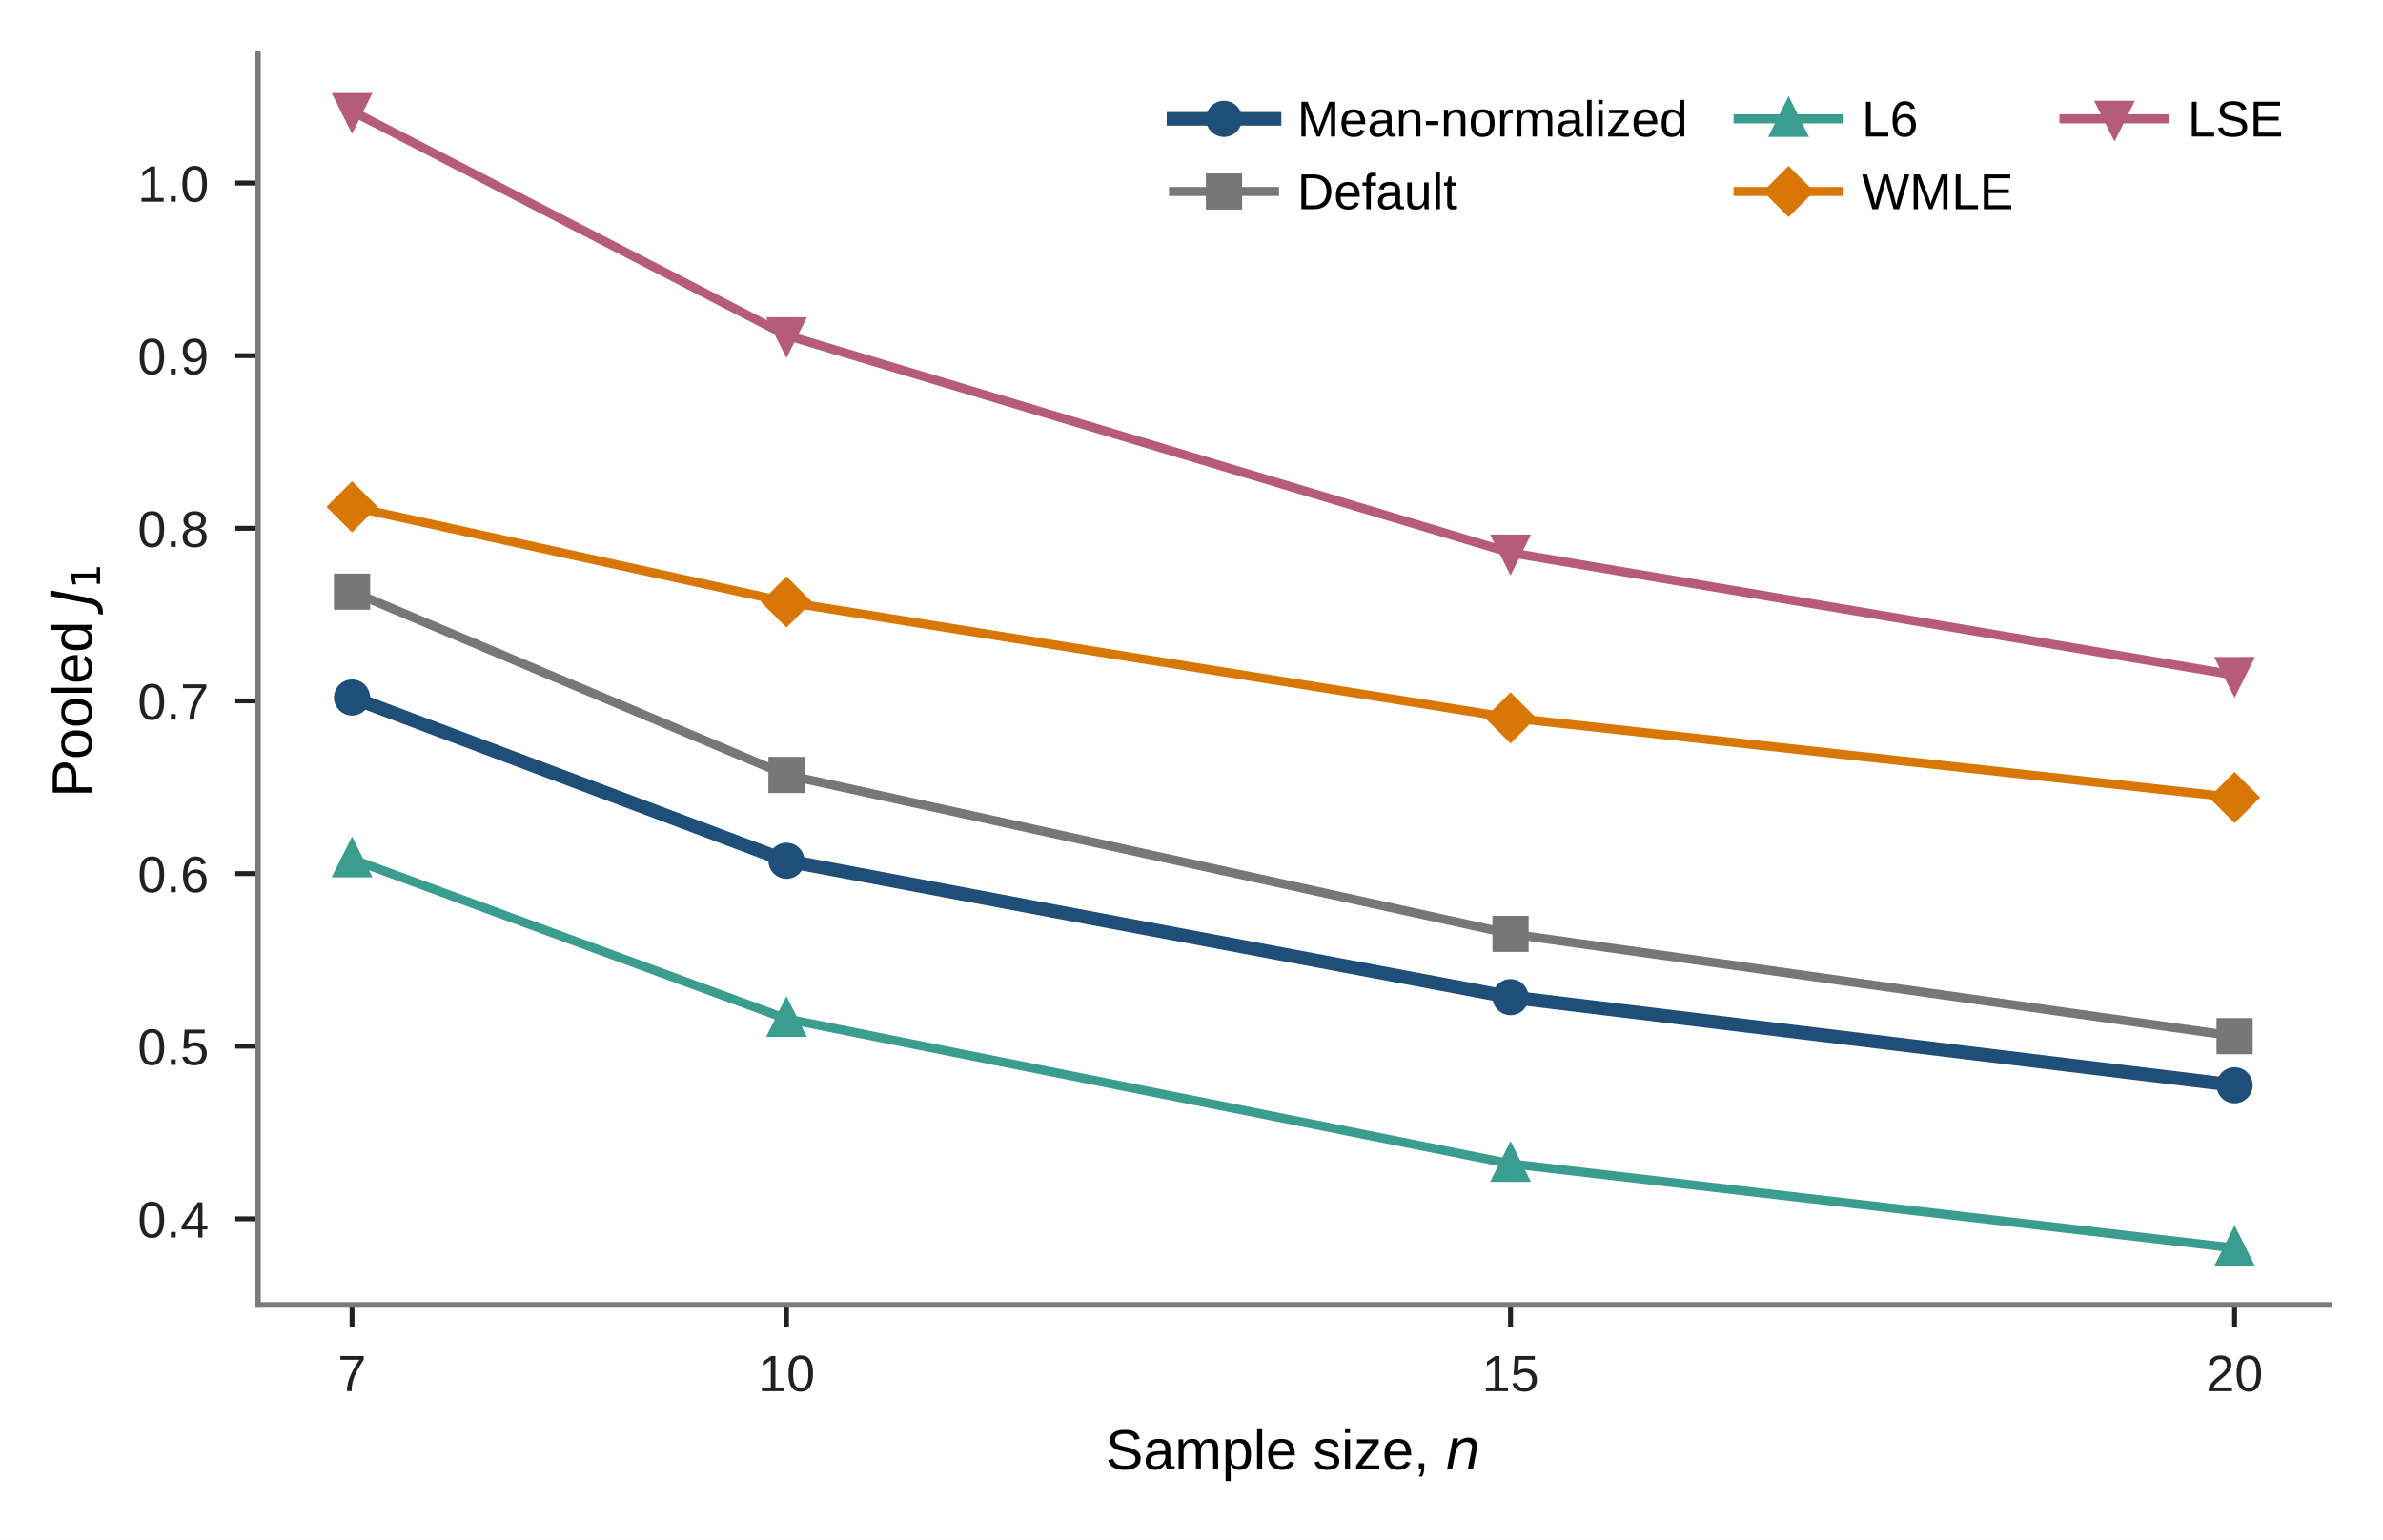
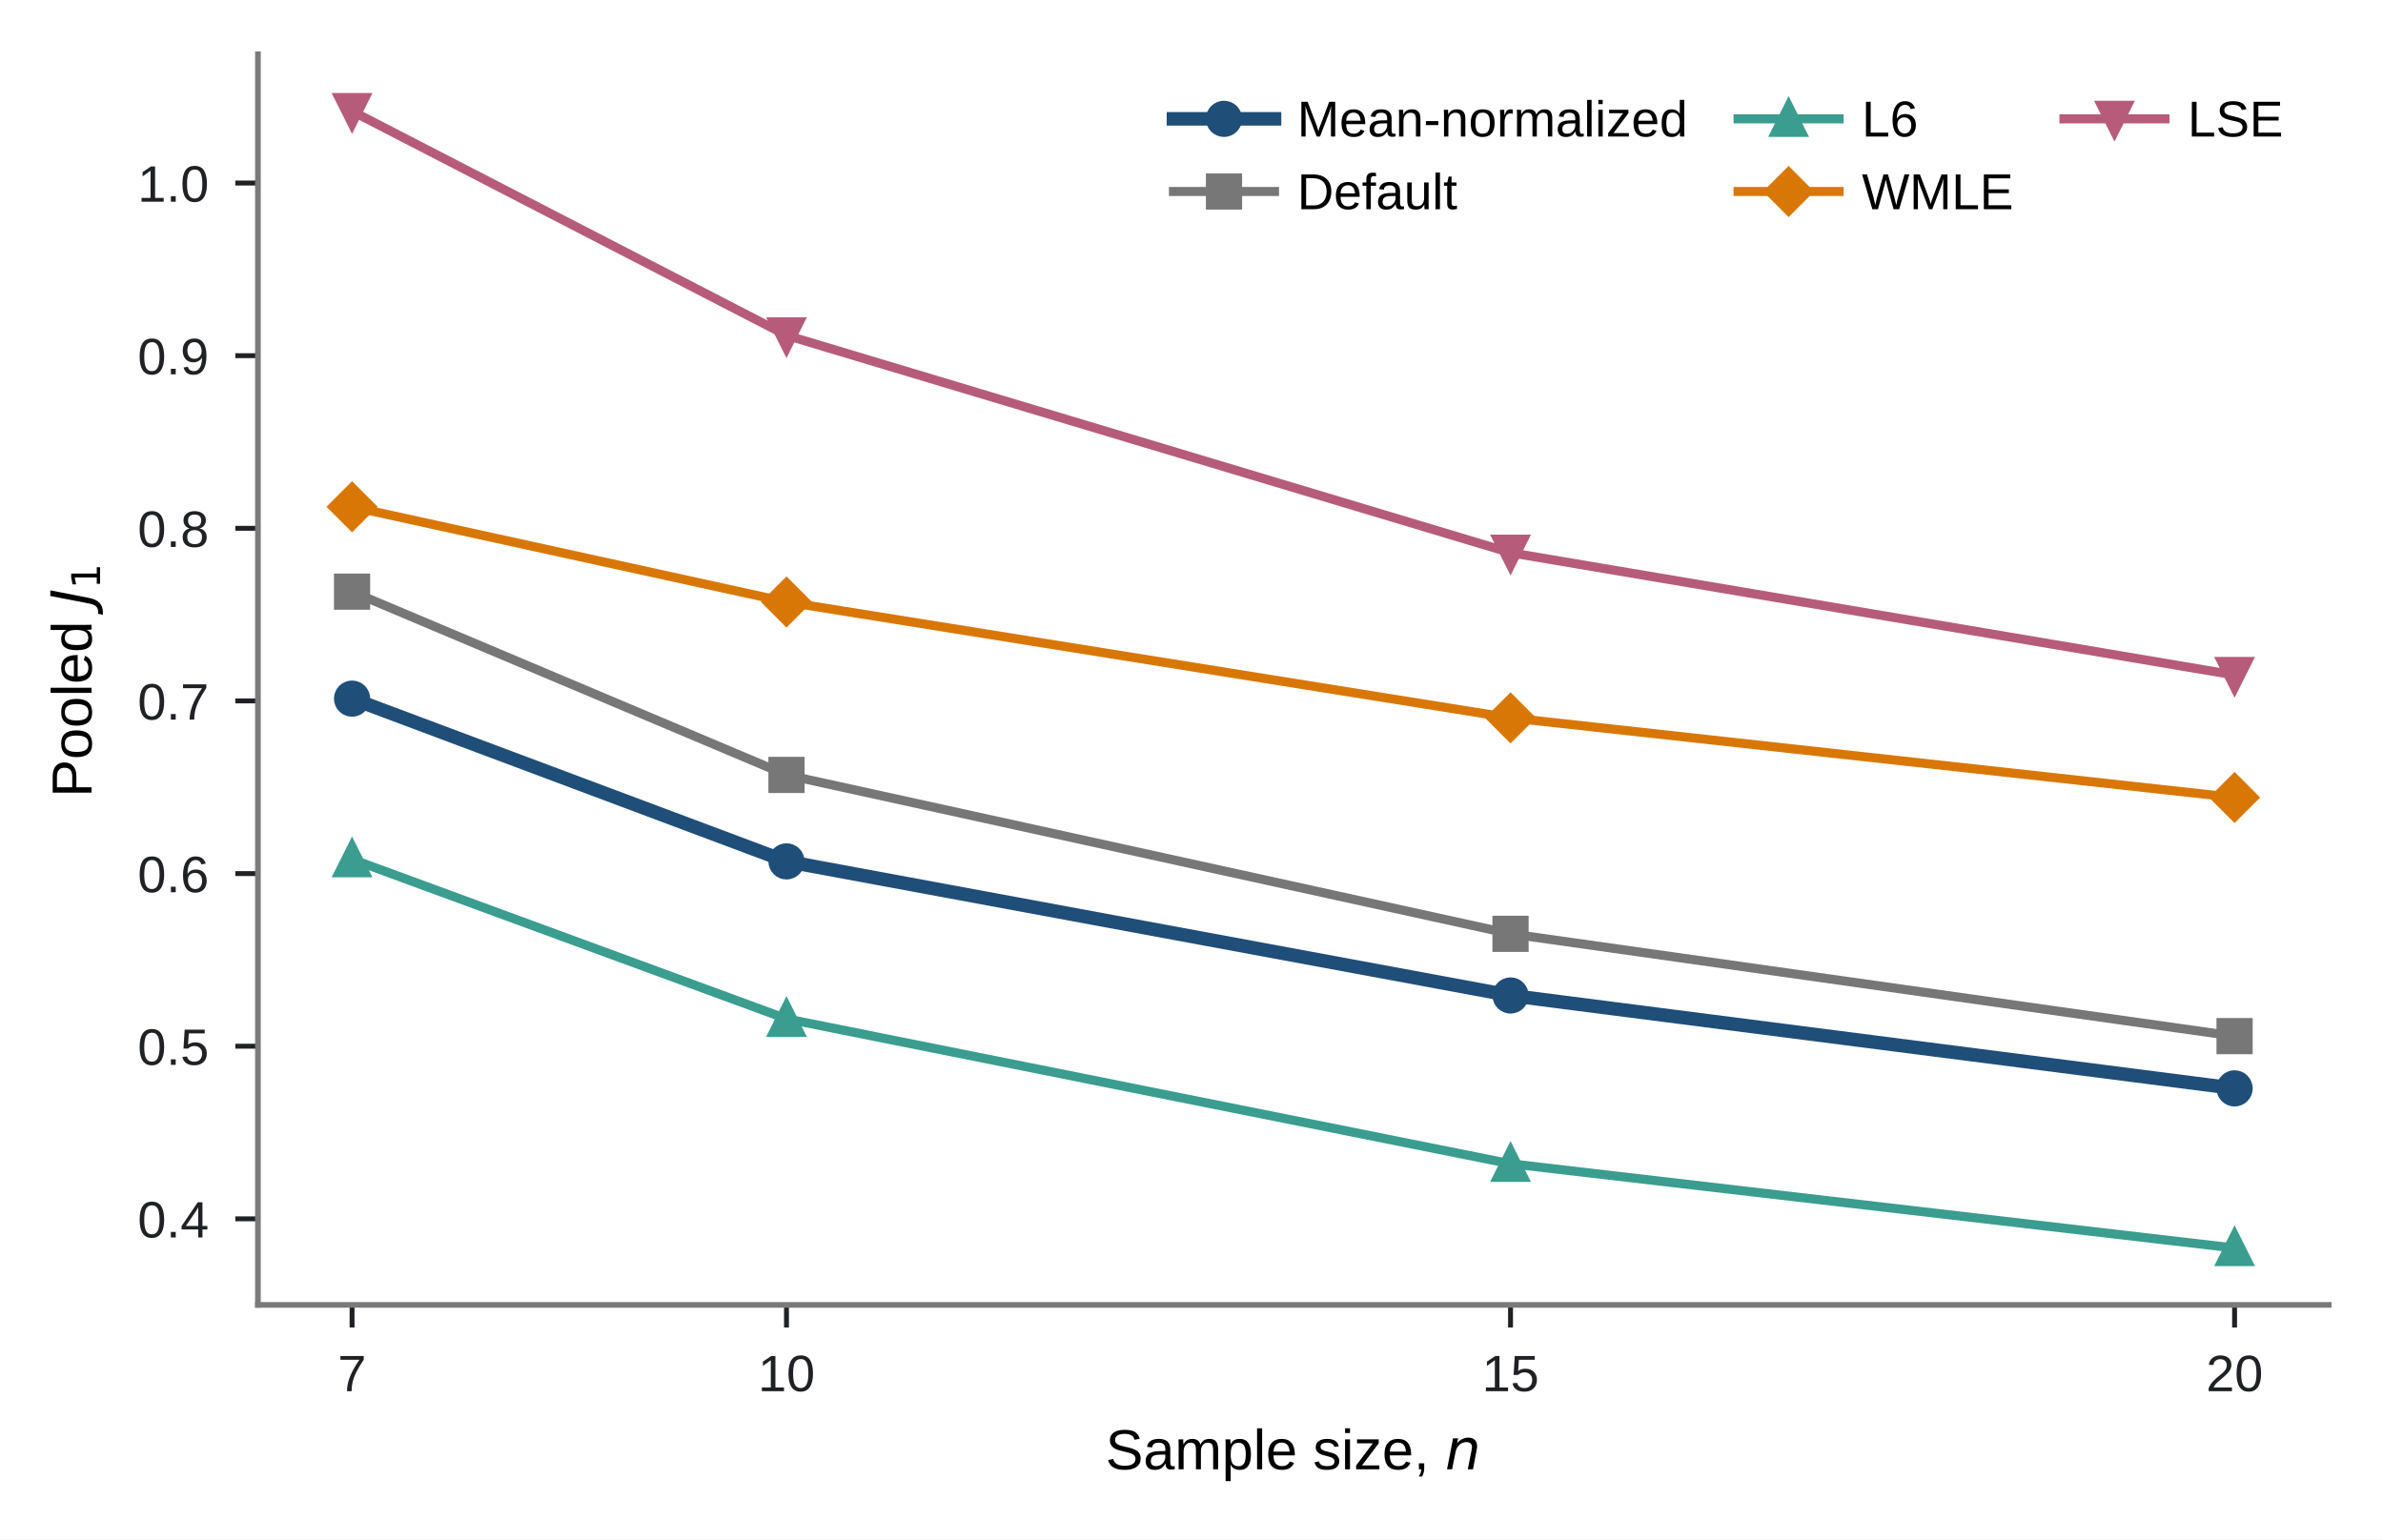
<svg xmlns="http://www.w3.org/2000/svg" xmlns:xlink="http://www.w3.org/1999/xlink" width="316.012pt" height="204.218pt" viewBox="0 0 316.012 204.218" version="1.1">
  <defs>
    <style type="text/css">*{stroke-linejoin: round; stroke-linecap: butt}</style>
  </defs>
  <g id="figure_1">
    <g id="patch_1">
      <path d="M 0 204.218 L 316.012 204.218 L 316.012 0 L 0 0 z " style="fill: #ffffff" />
    </g>
    <g id="axes_1">
      <g id="patch_2">
        <path d="M 34.205 173.083 L 308.812 173.083 L 308.812 7.2 L 34.205 7.2 z " style="fill: #ffffff" />
      </g>
      <g id="matplotlib.axis_1">
        <g id="xtick_1">
          <g id="line2d_1">
            <defs>
-               <path id="m0af517af91" d="M 0 0 L 0 3 " style="stroke: #202124; stroke-width: 0.65" />
+               <path id="m791ede0511" d="M 0 0 L 0 3 " style="stroke: #202124; stroke-width: 0.65" />
            </defs>
            <g>
-               <use xlink:href="#m0af517af91" x="46.687" y="173.083" style="fill: #202124; stroke: #202124; stroke-width: 0.65" />
+               <use xlink:href="#m791ede0511" x="46.687" y="173.083" style="fill: #202124; stroke: #202124; stroke-width: 0.65" />
            </g>
          </g>
          <g id="text_1">
            <text style="font-size: 6.8px; font-family: 'Arial', 'Helvetica', 'Microsoft YaHei', 'DejaVu Sans', sans-serif; text-anchor: middle; fill: #202124" x="46.687" y="184.534" transform="rotate(-0 46.68747 184.5341)">7</text>
          </g>
        </g>
        <g id="xtick_2">
          <g id="line2d_2">
            <g>
-               <use xlink:href="#m0af517af91" x="104.297" y="173.083" style="fill: #202124; stroke: #202124; stroke-width: 0.65" />
+               <use xlink:href="#m791ede0511" x="104.297" y="173.083" style="fill: #202124; stroke: #202124; stroke-width: 0.65" />
            </g>
          </g>
          <g id="text_2">
            <text style="font-size: 6.8px; font-family: 'Arial', 'Helvetica', 'Microsoft YaHei', 'DejaVu Sans', sans-serif; text-anchor: middle; fill: #202124" x="104.297" y="184.534" transform="rotate(-0 104.2972 184.5341)">10</text>
          </g>
        </g>
        <g id="xtick_3">
          <g id="line2d_3">
            <g>
-               <use xlink:href="#m0af517af91" x="200.313" y="173.083" style="fill: #202124; stroke: #202124; stroke-width: 0.65" />
+               <use xlink:href="#m791ede0511" x="200.313" y="173.083" style="fill: #202124; stroke: #202124; stroke-width: 0.65" />
            </g>
          </g>
          <g id="text_3">
            <text style="font-size: 6.8px; font-family: 'Arial', 'Helvetica', 'Microsoft YaHei', 'DejaVu Sans', sans-serif; text-anchor: middle; fill: #202124" x="200.313" y="184.534" transform="rotate(-0 200.3134 184.5341)">15</text>
          </g>
        </g>
        <g id="xtick_4">
          <g id="line2d_4">
            <g>
-               <use xlink:href="#m0af517af91" x="296.33" y="173.083" style="fill: #202124; stroke: #202124; stroke-width: 0.65" />
+               <use xlink:href="#m791ede0511" x="296.33" y="173.083" style="fill: #202124; stroke: #202124; stroke-width: 0.65" />
            </g>
          </g>
          <g id="text_4">
            <text style="font-size: 6.8px; font-family: 'Arial', 'Helvetica', 'Microsoft YaHei', 'DejaVu Sans', sans-serif; text-anchor: middle; fill: #202124" x="296.33" y="184.534" transform="rotate(-0 296.3296 184.5341)">20</text>
          </g>
        </g>
        <g id="text_5">
          <g transform="translate(146.6085 195.4401)">
            <text>
              <tspan x="0" y="-0.547" style="font-size: 7.5px; font-family: 'Arial'">S</tspan>
              <tspan x="5.002" y="-0.547" style="font-size: 7.5px; font-family: 'Arial'">a</tspan>
              <tspan x="9.174" y="-0.547" style="font-size: 7.5px; font-family: 'Arial'">m</tspan>
              <tspan x="15.421" y="-0.547" style="font-size: 7.5px; font-family: 'Arial'">p</tspan>
              <tspan x="19.592" y="-0.547" style="font-size: 7.5px; font-family: 'Arial'">l</tspan>
              <tspan x="21.259" y="-0.547" style="font-size: 7.5px; font-family: 'Arial'">e</tspan>
              <tspan x="25.43" y="-0.547" style="font-size: 7.5px; font-family: 'Arial'"> </tspan>
              <tspan x="27.513" y="-0.547" style="font-size: 7.5px; font-family: 'Arial'">s</tspan>
              <tspan x="31.263" y="-0.547" style="font-size: 7.5px; font-family: 'Arial'">i</tspan>
              <tspan x="32.93" y="-0.547" style="font-size: 7.5px; font-family: 'Arial'">z</tspan>
              <tspan x="36.68" y="-0.547" style="font-size: 7.5px; font-family: 'Arial'">e</tspan>
              <tspan x="40.851" y="-0.547" style="font-size: 7.5px; font-family: 'Arial'">,</tspan>
              <tspan x="42.935" y="-0.547" style="font-size: 7.5px; font-family: 'Arial'"> </tspan>
              <tspan x="45.018" y="-0.547" style="font-style: oblique; font-size: 7.5px; font-family: 'DejaVu Sans'">n</tspan>
            </text>
          </g>
        </g>
      </g>
      <g id="matplotlib.axis_2">
        <g id="ytick_1">
          <g id="line2d_5">
            <defs>
-               <path id="mee1c2dcadd" d="M 0 0 L -3 0 " style="stroke: #202124; stroke-width: 0.65" />
+               <path id="m7dc5f36b08" d="M 0 0 L -3 0 " style="stroke: #202124; stroke-width: 0.65" />
            </defs>
            <g>
-               <use xlink:href="#mee1c2dcadd" x="34.205" y="161.67" style="fill: #202124; stroke: #202124; stroke-width: 0.65" />
+               <use xlink:href="#m7dc5f36b08" x="34.205" y="161.67" style="fill: #202124; stroke: #202124; stroke-width: 0.65" />
            </g>
          </g>
          <g id="text_6">
            <text style="font-size: 6.8px; font-family: 'Arial', 'Helvetica', 'Microsoft YaHei', 'DejaVu Sans', sans-serif; text-anchor: end; fill: #202124" x="27.705" y="164.145" transform="rotate(-0 27.70537 164.145)">0.4</text>
          </g>
        </g>
        <g id="ytick_2">
          <g id="line2d_6">
            <g>
-               <use xlink:href="#mee1c2dcadd" x="34.205" y="138.771" style="fill: #202124; stroke: #202124; stroke-width: 0.65" />
+               <use xlink:href="#m7dc5f36b08" x="34.205" y="138.771" style="fill: #202124; stroke: #202124; stroke-width: 0.65" />
            </g>
          </g>
          <g id="text_7">
            <text style="font-size: 6.8px; font-family: 'Arial', 'Helvetica', 'Microsoft YaHei', 'DejaVu Sans', sans-serif; text-anchor: end; fill: #202124" x="27.705" y="141.246" transform="rotate(-0 27.70537 141.2464)">0.5</text>
          </g>
        </g>
        <g id="ytick_3">
          <g id="line2d_7">
            <g>
-               <use xlink:href="#mee1c2dcadd" x="34.205" y="115.873" style="fill: #202124; stroke: #202124; stroke-width: 0.65" />
+               <use xlink:href="#m7dc5f36b08" x="34.205" y="115.873" style="fill: #202124; stroke: #202124; stroke-width: 0.65" />
            </g>
          </g>
          <g id="text_8">
            <text style="font-size: 6.8px; font-family: 'Arial', 'Helvetica', 'Microsoft YaHei', 'DejaVu Sans', sans-serif; text-anchor: end; fill: #202124" x="27.705" y="118.348" transform="rotate(-0 27.70537 118.3479)">0.6</text>
          </g>
        </g>
        <g id="ytick_4">
          <g id="line2d_8">
            <g>
-               <use xlink:href="#mee1c2dcadd" x="34.205" y="92.974" style="fill: #202124; stroke: #202124; stroke-width: 0.65" />
+               <use xlink:href="#m7dc5f36b08" x="34.205" y="92.974" style="fill: #202124; stroke: #202124; stroke-width: 0.65" />
            </g>
          </g>
          <g id="text_9">
            <text style="font-size: 6.8px; font-family: 'Arial', 'Helvetica', 'Microsoft YaHei', 'DejaVu Sans', sans-serif; text-anchor: end; fill: #202124" x="27.705" y="95.449" transform="rotate(-0 27.70537 95.44934)">0.7</text>
          </g>
        </g>
        <g id="ytick_5">
          <g id="line2d_9">
            <g>
-               <use xlink:href="#mee1c2dcadd" x="34.205" y="70.075" style="fill: #202124; stroke: #202124; stroke-width: 0.65" />
+               <use xlink:href="#m7dc5f36b08" x="34.205" y="70.075" style="fill: #202124; stroke: #202124; stroke-width: 0.65" />
            </g>
          </g>
          <g id="text_10">
            <text style="font-size: 6.8px; font-family: 'Arial', 'Helvetica', 'Microsoft YaHei', 'DejaVu Sans', sans-serif; text-anchor: end; fill: #202124" x="27.705" y="72.551" transform="rotate(-0 27.70537 72.55079)">0.8</text>
          </g>
        </g>
        <g id="ytick_6">
          <g id="line2d_10">
            <g>
-               <use xlink:href="#mee1c2dcadd" x="34.205" y="47.177" style="fill: #202124; stroke: #202124; stroke-width: 0.65" />
+               <use xlink:href="#m7dc5f36b08" x="34.205" y="47.177" style="fill: #202124; stroke: #202124; stroke-width: 0.65" />
            </g>
          </g>
          <g id="text_11">
            <text style="font-size: 6.8px; font-family: 'Arial', 'Helvetica', 'Microsoft YaHei', 'DejaVu Sans', sans-serif; text-anchor: end; fill: #202124" x="27.705" y="49.652" transform="rotate(-0 27.70537 49.65223)">0.9</text>
          </g>
        </g>
        <g id="ytick_7">
          <g id="line2d_11">
            <g>
-               <use xlink:href="#mee1c2dcadd" x="34.205" y="24.278" style="fill: #202124; stroke: #202124; stroke-width: 0.65" />
+               <use xlink:href="#m7dc5f36b08" x="34.205" y="24.278" style="fill: #202124; stroke: #202124; stroke-width: 0.65" />
            </g>
          </g>
          <g id="text_12">
            <text style="font-size: 6.8px; font-family: 'Arial', 'Helvetica', 'Microsoft YaHei', 'DejaVu Sans', sans-serif; text-anchor: end; fill: #202124" x="27.705" y="26.754" transform="rotate(-0 27.70537 26.75368)">1.0</text>
          </g>
        </g>
        <g id="text_13">
          <g transform="translate(12.675 105.7417) rotate(-90)">
            <text>
              <tspan x="0" y="-0.531" style="font-size: 7.5px; font-family: 'Arial'">P</tspan>
              <tspan x="5.002" y="-0.531" style="font-size: 7.5px; font-family: 'Arial'">o</tspan>
              <tspan x="9.174" y="-0.531" style="font-size: 7.5px; font-family: 'Arial'">o</tspan>
              <tspan x="13.345" y="-0.531" style="font-size: 7.5px; font-family: 'Arial'">l</tspan>
              <tspan x="15.011" y="-0.531" style="font-size: 7.5px; font-family: 'Arial'">e</tspan>
              <tspan x="19.182" y="-0.531" style="font-size: 7.5px; font-family: 'Arial'">d</tspan>
              <tspan x="23.353" y="-0.531" style="font-size: 7.5px; font-family: 'Arial'"> </tspan>
              <tspan x="25.437" y="-0.531" style="font-style: oblique; font-size: 7.5px; font-family: 'DejaVu Sans'">J</tspan>
              <tspan x="27.649" y="0.594" style="font-size: 5.25px; font-family: 'DejaVu Sans'">1</tspan>
            </text>
          </g>
        </g>
      </g>
      <g id="line2d_12">
-         <path d="M 46.687 92.517 L 104.297 114.176 L 200.313 132.261 L 296.33 143.953 " clip-path="url(#p0065077c2f)" style="fill: none; stroke: #1f4e79; stroke-width: 1.8; stroke-linecap: square" />
-         <defs>
-           <path id="m6e7680e71a" d="M 0 1.9 C 0.504 1.9 0.987 1.7 1.344 1.344 C 1.7 0.987 1.9 0.504 1.9 0 C 1.9 -0.504 1.7 -0.987 1.344 -1.344 C 0.987 -1.7 0.504 -1.9 0 -1.9 C -0.504 -1.9 -0.987 -1.7 -1.344 -1.344 C -1.7 -0.987 -1.9 -0.504 -1.9 0 C -1.9 0.504 -1.7 0.987 -1.344 1.344 C -0.987 1.7 -0.504 1.9 0 1.9 z " style="stroke: #1f4e79" />
-         </defs>
-         <g clip-path="url(#p0065077c2f)">
-           <use xlink:href="#m6e7680e71a" x="46.687" y="92.517" style="fill: #1f4e79; stroke: #1f4e79" />
-           <use xlink:href="#m6e7680e71a" x="104.297" y="114.176" style="fill: #1f4e79; stroke: #1f4e79" />
-           <use xlink:href="#m6e7680e71a" x="200.313" y="132.261" style="fill: #1f4e79; stroke: #1f4e79" />
-           <use xlink:href="#m6e7680e71a" x="296.33" y="143.953" style="fill: #1f4e79; stroke: #1f4e79" />
+         <path d="M 46.687 92.668 L 104.297 114.255 L 200.313 132.043 L 296.33 144.366 " clip-path="url(#p0d38af750c)" style="fill: none; stroke: #1f4e79; stroke-width: 1.8; stroke-linecap: square" />
+         <defs>
+           <path id="m245fd2087b" d="M 0 1.9 C 0.504 1.9 0.987 1.7 1.344 1.344 C 1.7 0.987 1.9 0.504 1.9 0 C 1.9 -0.504 1.7 -0.987 1.344 -1.344 C 0.987 -1.7 0.504 -1.9 0 -1.9 C -0.504 -1.9 -0.987 -1.7 -1.344 -1.344 C -1.7 -0.987 -1.9 -0.504 -1.9 0 C -1.9 0.504 -1.7 0.987 -1.344 1.344 C -0.987 1.7 -0.504 1.9 0 1.9 z " style="stroke: #1f4e79" />
+         </defs>
+         <g clip-path="url(#p0d38af750c)">
+           <use xlink:href="#m245fd2087b" x="46.687" y="92.668" style="fill: #1f4e79; stroke: #1f4e79" />
+           <use xlink:href="#m245fd2087b" x="104.297" y="114.255" style="fill: #1f4e79; stroke: #1f4e79" />
+           <use xlink:href="#m245fd2087b" x="200.313" y="132.043" style="fill: #1f4e79; stroke: #1f4e79" />
+           <use xlink:href="#m245fd2087b" x="296.33" y="144.366" style="fill: #1f4e79; stroke: #1f4e79" />
        </g>
      </g>
      <g id="line2d_13">
-         <path d="M 46.687 78.477 L 104.297 102.789 L 200.313 123.867 L 296.33 137.435 " clip-path="url(#p0065077c2f)" style="fill: none; stroke: #777777; stroke-width: 1.2; stroke-linecap: square" />
-         <defs>
-           <path id="m152bb58a51" d="M -1.9 1.9 L 1.9 1.9 L 1.9 -1.9 L -1.9 -1.9 z " style="stroke: #777777; stroke-linejoin: miter" />
-         </defs>
-         <g clip-path="url(#p0065077c2f)">
-           <use xlink:href="#m152bb58a51" x="46.687" y="78.477" style="fill: #777777; stroke: #777777; stroke-linejoin: miter" />
-           <use xlink:href="#m152bb58a51" x="104.297" y="102.789" style="fill: #777777; stroke: #777777; stroke-linejoin: miter" />
-           <use xlink:href="#m152bb58a51" x="200.313" y="123.867" style="fill: #777777; stroke: #777777; stroke-linejoin: miter" />
-           <use xlink:href="#m152bb58a51" x="296.33" y="137.435" style="fill: #777777; stroke: #777777; stroke-linejoin: miter" />
+         <path d="M 46.687 78.477 L 104.297 102.789 L 200.313 123.867 L 296.33 137.435 " clip-path="url(#p0d38af750c)" style="fill: none; stroke: #777777; stroke-width: 1.2; stroke-linecap: square" />
+         <defs>
+           <path id="ma74f7635a1" d="M -1.9 1.9 L 1.9 1.9 L 1.9 -1.9 L -1.9 -1.9 z " style="stroke: #777777; stroke-linejoin: miter" />
+         </defs>
+         <g clip-path="url(#p0d38af750c)">
+           <use xlink:href="#ma74f7635a1" x="46.687" y="78.477" style="fill: #777777; stroke: #777777; stroke-linejoin: miter" />
+           <use xlink:href="#ma74f7635a1" x="104.297" y="102.789" style="fill: #777777; stroke: #777777; stroke-linejoin: miter" />
+           <use xlink:href="#ma74f7635a1" x="200.313" y="123.867" style="fill: #777777; stroke: #777777; stroke-linejoin: miter" />
+           <use xlink:href="#ma74f7635a1" x="296.33" y="137.435" style="fill: #777777; stroke: #777777; stroke-linejoin: miter" />
        </g>
      </g>
      <g id="line2d_14">
-         <path d="M 46.687 113.971 L 104.297 135.14 L 200.313 154.367 L 296.33 165.543 " clip-path="url(#p0065077c2f)" style="fill: none; stroke: #3a9d8f; stroke-width: 1.2; stroke-linecap: square" />
-         <defs>
-           <path id="m9167df8f26" d="M 0 -1.9 L -1.9 1.9 L 1.9 1.9 z " style="stroke: #3a9d8f; stroke-linejoin: miter" />
-         </defs>
-         <g clip-path="url(#p0065077c2f)">
-           <use xlink:href="#m9167df8f26" x="46.687" y="113.971" style="fill: #3a9d8f; stroke: #3a9d8f; stroke-linejoin: miter" />
-           <use xlink:href="#m9167df8f26" x="104.297" y="135.14" style="fill: #3a9d8f; stroke: #3a9d8f; stroke-linejoin: miter" />
-           <use xlink:href="#m9167df8f26" x="200.313" y="154.367" style="fill: #3a9d8f; stroke: #3a9d8f; stroke-linejoin: miter" />
-           <use xlink:href="#m9167df8f26" x="296.33" y="165.543" style="fill: #3a9d8f; stroke: #3a9d8f; stroke-linejoin: miter" />
+         <path d="M 46.687 113.971 L 104.297 135.14 L 200.313 154.367 L 296.33 165.543 " clip-path="url(#p0d38af750c)" style="fill: none; stroke: #3a9d8f; stroke-width: 1.2; stroke-linecap: square" />
+         <defs>
+           <path id="m3854d2ba54" d="M 0 -1.9 L -1.9 1.9 L 1.9 1.9 z " style="stroke: #3a9d8f; stroke-linejoin: miter" />
+         </defs>
+         <g clip-path="url(#p0d38af750c)">
+           <use xlink:href="#m3854d2ba54" x="46.687" y="113.971" style="fill: #3a9d8f; stroke: #3a9d8f; stroke-linejoin: miter" />
+           <use xlink:href="#m3854d2ba54" x="104.297" y="135.14" style="fill: #3a9d8f; stroke: #3a9d8f; stroke-linejoin: miter" />
+           <use xlink:href="#m3854d2ba54" x="200.313" y="154.367" style="fill: #3a9d8f; stroke: #3a9d8f; stroke-linejoin: miter" />
+           <use xlink:href="#m3854d2ba54" x="296.33" y="165.543" style="fill: #3a9d8f; stroke: #3a9d8f; stroke-linejoin: miter" />
        </g>
      </g>
      <g id="line2d_15">
-         <path d="M 46.687 67.22 L 104.297 79.848 L 200.313 95.22 L 296.33 105.781 " clip-path="url(#p0065077c2f)" style="fill: none; stroke: #d97706; stroke-width: 1.2; stroke-linecap: square" />
-         <defs>
-           <path id="m995ae5ef37" d="M 0 2.687 L 2.687 0 L 0 -2.687 L -2.687 0 z " style="stroke: #d97706; stroke-linejoin: miter" />
-         </defs>
-         <g clip-path="url(#p0065077c2f)">
-           <use xlink:href="#m995ae5ef37" x="46.687" y="67.22" style="fill: #d97706; stroke: #d97706; stroke-linejoin: miter" />
-           <use xlink:href="#m995ae5ef37" x="104.297" y="79.848" style="fill: #d97706; stroke: #d97706; stroke-linejoin: miter" />
-           <use xlink:href="#m995ae5ef37" x="200.313" y="95.22" style="fill: #d97706; stroke: #d97706; stroke-linejoin: miter" />
-           <use xlink:href="#m995ae5ef37" x="296.33" y="105.781" style="fill: #d97706; stroke: #d97706; stroke-linejoin: miter" />
+         <path d="M 46.687 67.22 L 104.297 79.848 L 200.313 95.22 L 296.33 105.781 " clip-path="url(#p0d38af750c)" style="fill: none; stroke: #d97706; stroke-width: 1.2; stroke-linecap: square" />
+         <defs>
+           <path id="m4a3dffa0cc" d="M 0 2.687 L 2.687 0 L 0 -2.687 L -2.687 0 z " style="stroke: #d97706; stroke-linejoin: miter" />
+         </defs>
+         <g clip-path="url(#p0d38af750c)">
+           <use xlink:href="#m4a3dffa0cc" x="46.687" y="67.22" style="fill: #d97706; stroke: #d97706; stroke-linejoin: miter" />
+           <use xlink:href="#m4a3dffa0cc" x="104.297" y="79.848" style="fill: #d97706; stroke: #d97706; stroke-linejoin: miter" />
+           <use xlink:href="#m4a3dffa0cc" x="200.313" y="95.22" style="fill: #d97706; stroke: #d97706; stroke-linejoin: miter" />
+           <use xlink:href="#m4a3dffa0cc" x="296.33" y="105.781" style="fill: #d97706; stroke: #d97706; stroke-linejoin: miter" />
        </g>
      </g>
      <g id="line2d_16">
-         <path d="M 46.687 14.74 L 104.297 44.481 L 200.313 73.317 L 296.33 89.537 " clip-path="url(#p0065077c2f)" style="fill: none; stroke: #b65c7a; stroke-width: 1.2; stroke-linecap: square" />
-         <defs>
-           <path id="m18a62ed6d6" d="M -0 1.9 L 1.9 -1.9 L -1.9 -1.9 z " style="stroke: #b65c7a; stroke-linejoin: miter" />
-         </defs>
-         <g clip-path="url(#p0065077c2f)">
-           <use xlink:href="#m18a62ed6d6" x="46.687" y="14.74" style="fill: #b65c7a; stroke: #b65c7a; stroke-linejoin: miter" />
-           <use xlink:href="#m18a62ed6d6" x="104.297" y="44.481" style="fill: #b65c7a; stroke: #b65c7a; stroke-linejoin: miter" />
-           <use xlink:href="#m18a62ed6d6" x="200.313" y="73.317" style="fill: #b65c7a; stroke: #b65c7a; stroke-linejoin: miter" />
-           <use xlink:href="#m18a62ed6d6" x="296.33" y="89.537" style="fill: #b65c7a; stroke: #b65c7a; stroke-linejoin: miter" />
+         <path d="M 46.687 14.74 L 104.297 44.481 L 200.313 73.317 L 296.33 89.537 " clip-path="url(#p0d38af750c)" style="fill: none; stroke: #b65c7a; stroke-width: 1.2; stroke-linecap: square" />
+         <defs>
+           <path id="mb92ebcb620" d="M -0 1.9 L 1.9 -1.9 L -1.9 -1.9 z " style="stroke: #b65c7a; stroke-linejoin: miter" />
+         </defs>
+         <g clip-path="url(#p0d38af750c)">
+           <use xlink:href="#mb92ebcb620" x="46.687" y="14.74" style="fill: #b65c7a; stroke: #b65c7a; stroke-linejoin: miter" />
+           <use xlink:href="#mb92ebcb620" x="104.297" y="44.481" style="fill: #b65c7a; stroke: #b65c7a; stroke-linejoin: miter" />
+           <use xlink:href="#mb92ebcb620" x="200.313" y="73.317" style="fill: #b65c7a; stroke: #b65c7a; stroke-linejoin: miter" />
+           <use xlink:href="#mb92ebcb620" x="296.33" y="89.537" style="fill: #b65c7a; stroke: #b65c7a; stroke-linejoin: miter" />
        </g>
      </g>
      <g id="patch_3">
        <path d="M 34.205 173.083 L 34.205 7.2 " style="fill: none; stroke: #7a7a7a; stroke-width: 0.75; stroke-linejoin: miter; stroke-linecap: square" />
      </g>
      <g id="patch_4">
        <path d="M 34.205 173.083 L 308.812 173.083 " style="fill: none; stroke: #7a7a7a; stroke-width: 0.75; stroke-linejoin: miter; stroke-linecap: square" />
      </g>
      <g id="legend_1">
        <g id="line2d_17">
          <path d="M 155.615 15.763 L 162.315 15.763 L 169.015 15.763 " style="fill: none; stroke: #1f4e79; stroke-width: 1.8; stroke-linecap: square" />
          <g>
-             <use xlink:href="#m6e7680e71a" x="162.315" y="15.763" style="fill: #1f4e79; stroke: #1f4e79" />
+             <use xlink:href="#m245fd2087b" x="162.315" y="15.763" style="fill: #1f4e79; stroke: #1f4e79" />
          </g>
        </g>
        <g id="text_14">
          <text style="font-size: 6.7px; font-family: 'Arial', 'Helvetica', 'Microsoft YaHei', 'DejaVu Sans', sans-serif; text-anchor: start" x="172.03" y="18.108" transform="rotate(-0 172.0301 18.10778)">Mean-normalized</text>
        </g>
        <g id="line2d_18">
          <path d="M 155.615 25.401 L 162.315 25.401 L 169.015 25.401 " style="fill: none; stroke: #777777; stroke-width: 1.2; stroke-linecap: square" />
          <g>
-             <use xlink:href="#m152bb58a51" x="162.315" y="25.401" style="fill: #777777; stroke: #777777; stroke-linejoin: miter" />
+             <use xlink:href="#ma74f7635a1" x="162.315" y="25.401" style="fill: #777777; stroke: #777777; stroke-linejoin: miter" />
          </g>
        </g>
        <g id="text_15">
          <text style="font-size: 6.7px; font-family: 'Arial', 'Helvetica', 'Microsoft YaHei', 'DejaVu Sans', sans-serif; text-anchor: start" x="172.03" y="27.746" transform="rotate(-0 172.0301 27.74558)">Default</text>
        </g>
        <g id="line2d_19">
          <path d="M 230.488 15.763 L 237.188 15.763 L 243.888 15.763 " style="fill: none; stroke: #3a9d8f; stroke-width: 1.2; stroke-linecap: square" />
          <g>
-             <use xlink:href="#m9167df8f26" x="237.188" y="15.763" style="fill: #3a9d8f; stroke: #3a9d8f; stroke-linejoin: miter" />
+             <use xlink:href="#m3854d2ba54" x="237.188" y="15.763" style="fill: #3a9d8f; stroke: #3a9d8f; stroke-linejoin: miter" />
          </g>
        </g>
        <g id="text_16">
          <text style="font-size: 6.7px; font-family: 'Arial', 'Helvetica', 'Microsoft YaHei', 'DejaVu Sans', sans-serif; text-anchor: start" x="246.903" y="18.108" transform="rotate(-0 246.9026 18.10778)">L6</text>
        </g>
        <g id="line2d_20">
          <path d="M 230.488 25.401 L 237.188 25.401 L 243.888 25.401 " style="fill: none; stroke: #d97706; stroke-width: 1.2; stroke-linecap: square" />
          <g>
-             <use xlink:href="#m995ae5ef37" x="237.188" y="25.401" style="fill: #d97706; stroke: #d97706; stroke-linejoin: miter" />
+             <use xlink:href="#m4a3dffa0cc" x="237.188" y="25.401" style="fill: #d97706; stroke: #d97706; stroke-linejoin: miter" />
          </g>
        </g>
        <g id="text_17">
          <text style="font-size: 6.7px; font-family: 'Arial', 'Helvetica', 'Microsoft YaHei', 'DejaVu Sans', sans-serif; text-anchor: start" x="246.903" y="27.746" transform="rotate(-0 246.9026 27.74558)">WMLE</text>
        </g>
        <g id="line2d_21">
          <path d="M 273.703 15.763 L 280.403 15.763 L 287.103 15.763 " style="fill: none; stroke: #b65c7a; stroke-width: 1.2; stroke-linecap: square" />
          <g>
-             <use xlink:href="#m18a62ed6d6" x="280.403" y="15.763" style="fill: #b65c7a; stroke: #b65c7a; stroke-linejoin: miter" />
+             <use xlink:href="#mb92ebcb620" x="280.403" y="15.763" style="fill: #b65c7a; stroke: #b65c7a; stroke-linejoin: miter" />
          </g>
        </g>
        <g id="text_18">
          <text style="font-size: 6.7px; font-family: 'Arial', 'Helvetica', 'Microsoft YaHei', 'DejaVu Sans', sans-serif; text-anchor: start" x="290.118" y="18.108" transform="rotate(-0 290.1176 18.10778)">LSE</text>
        </g>
      </g>
    </g>
  </g>
  <defs>
-     <clipPath id="p0065077c2f">
+     <clipPath id="p0d38af750c">
      <rect x="34.205" y="7.2" width="274.606" height="165.883" />
    </clipPath>
  </defs>
</svg>
